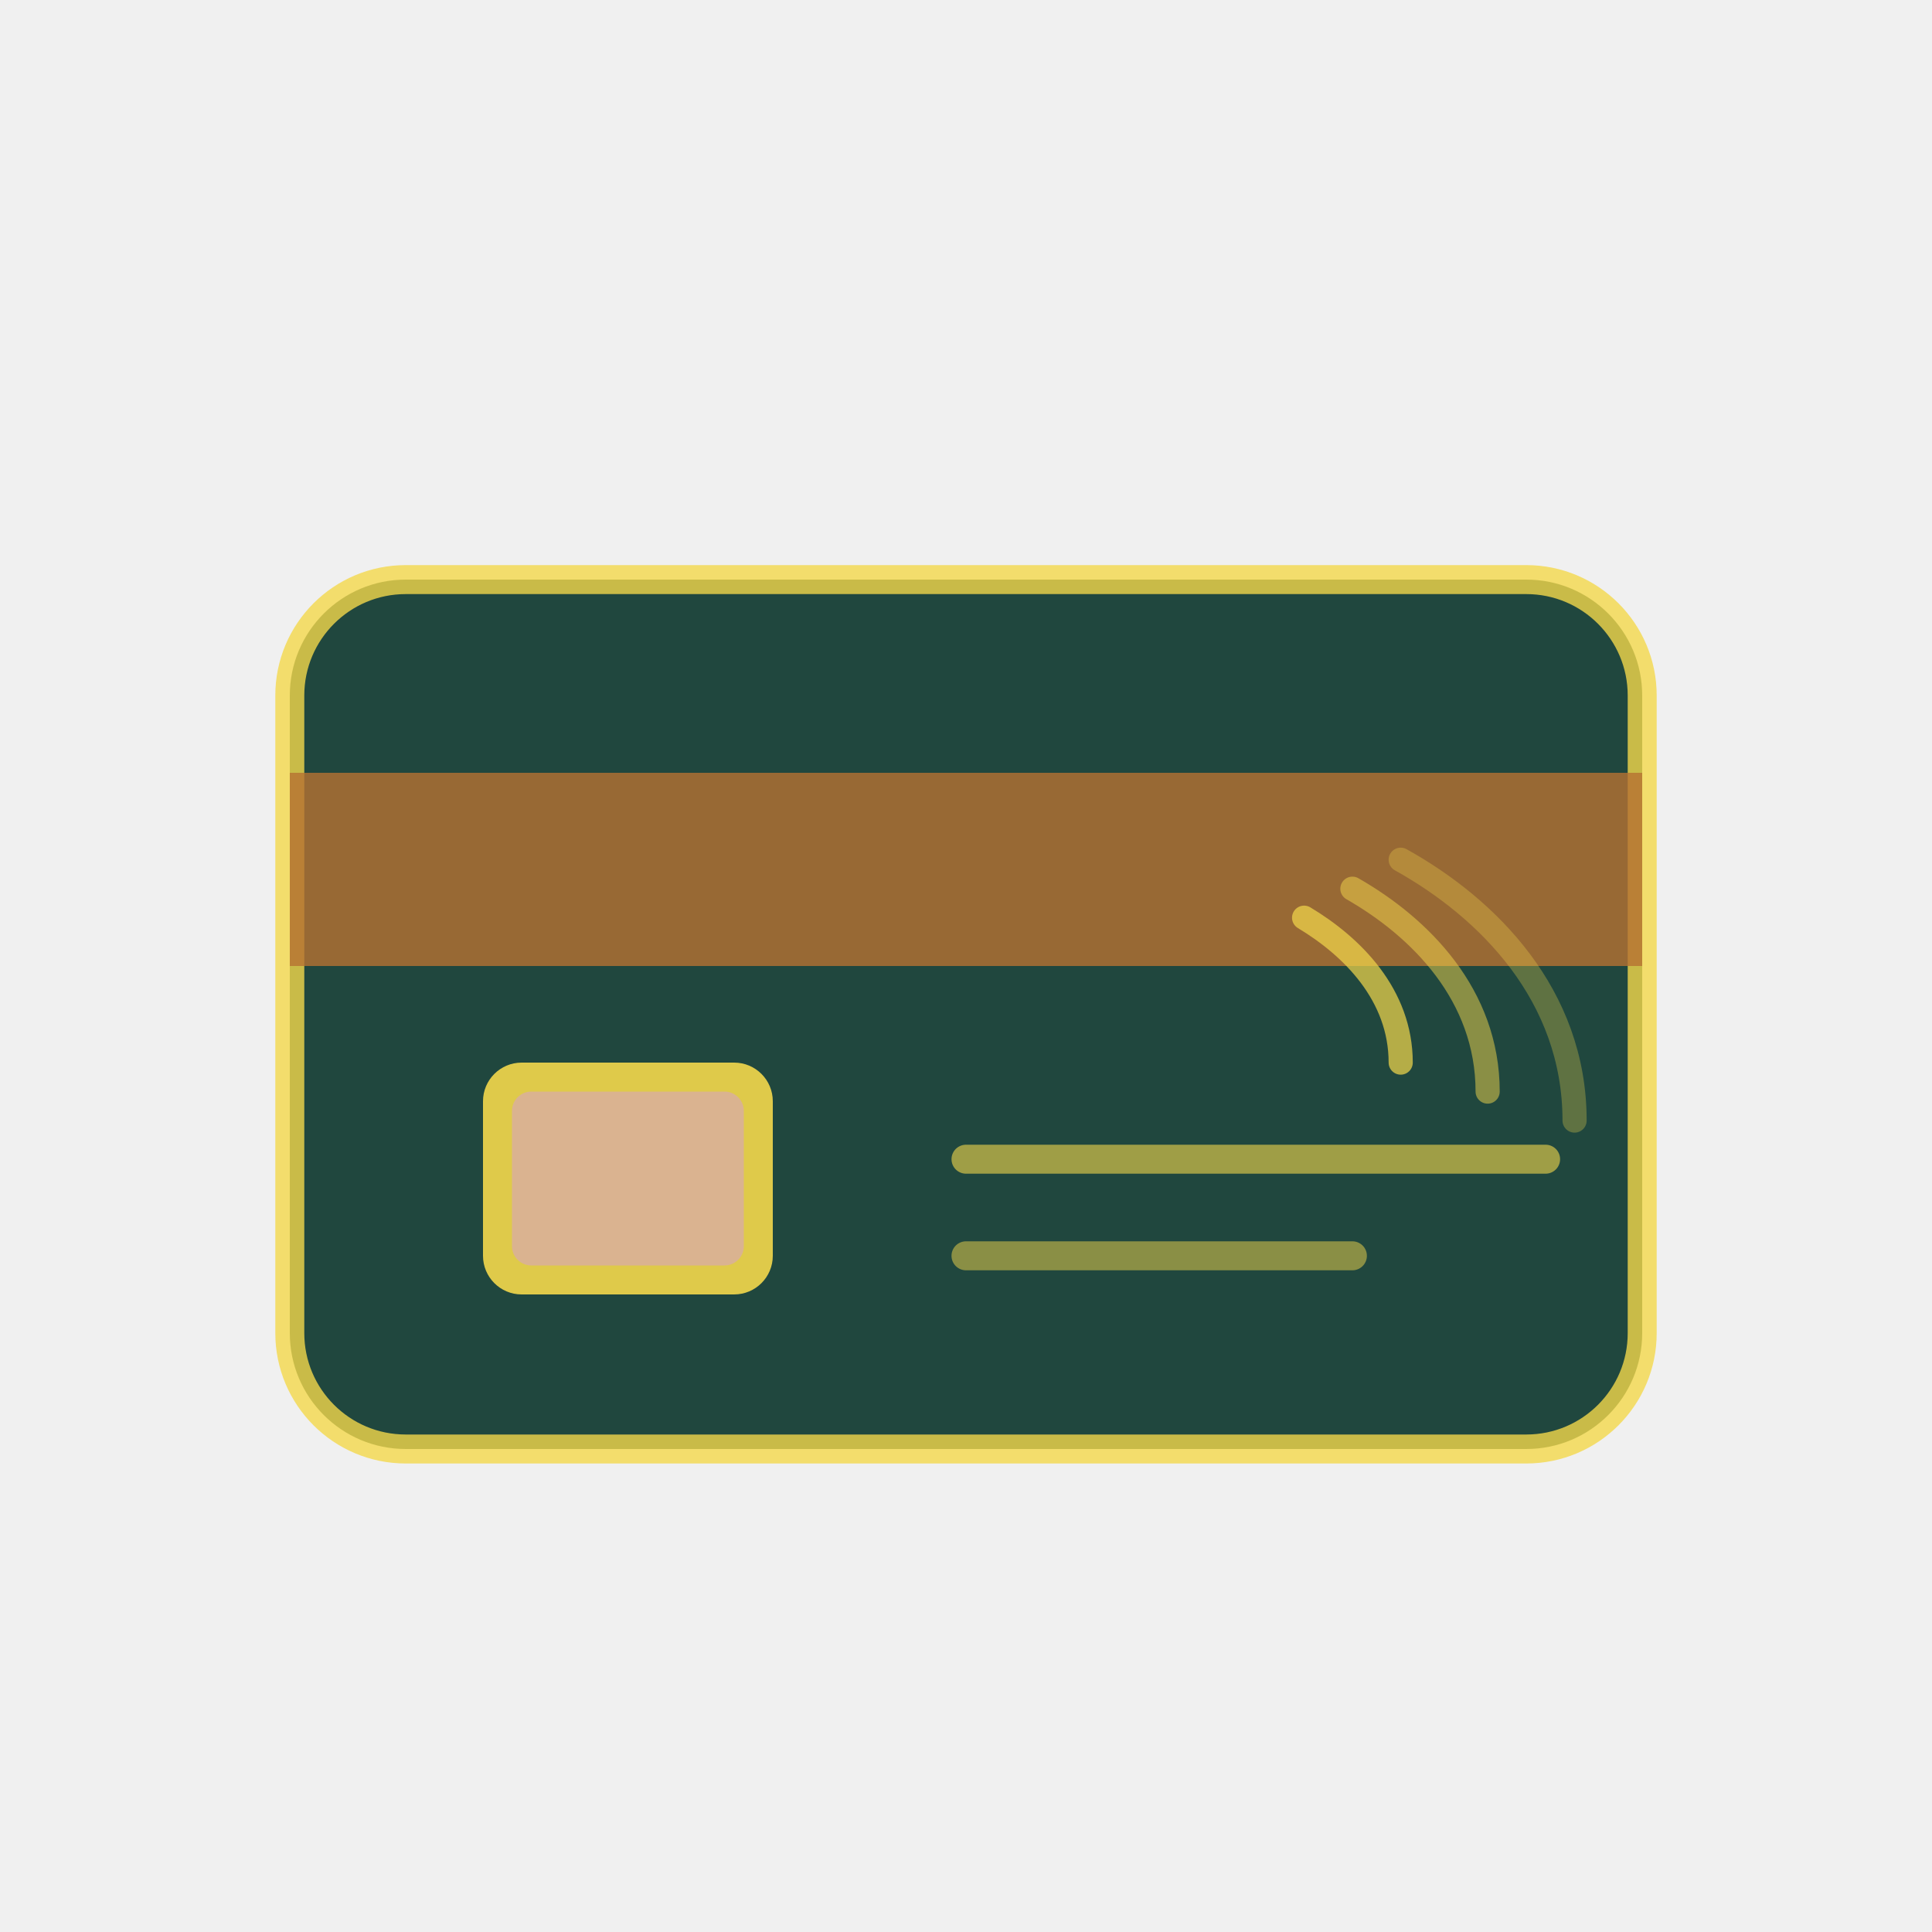
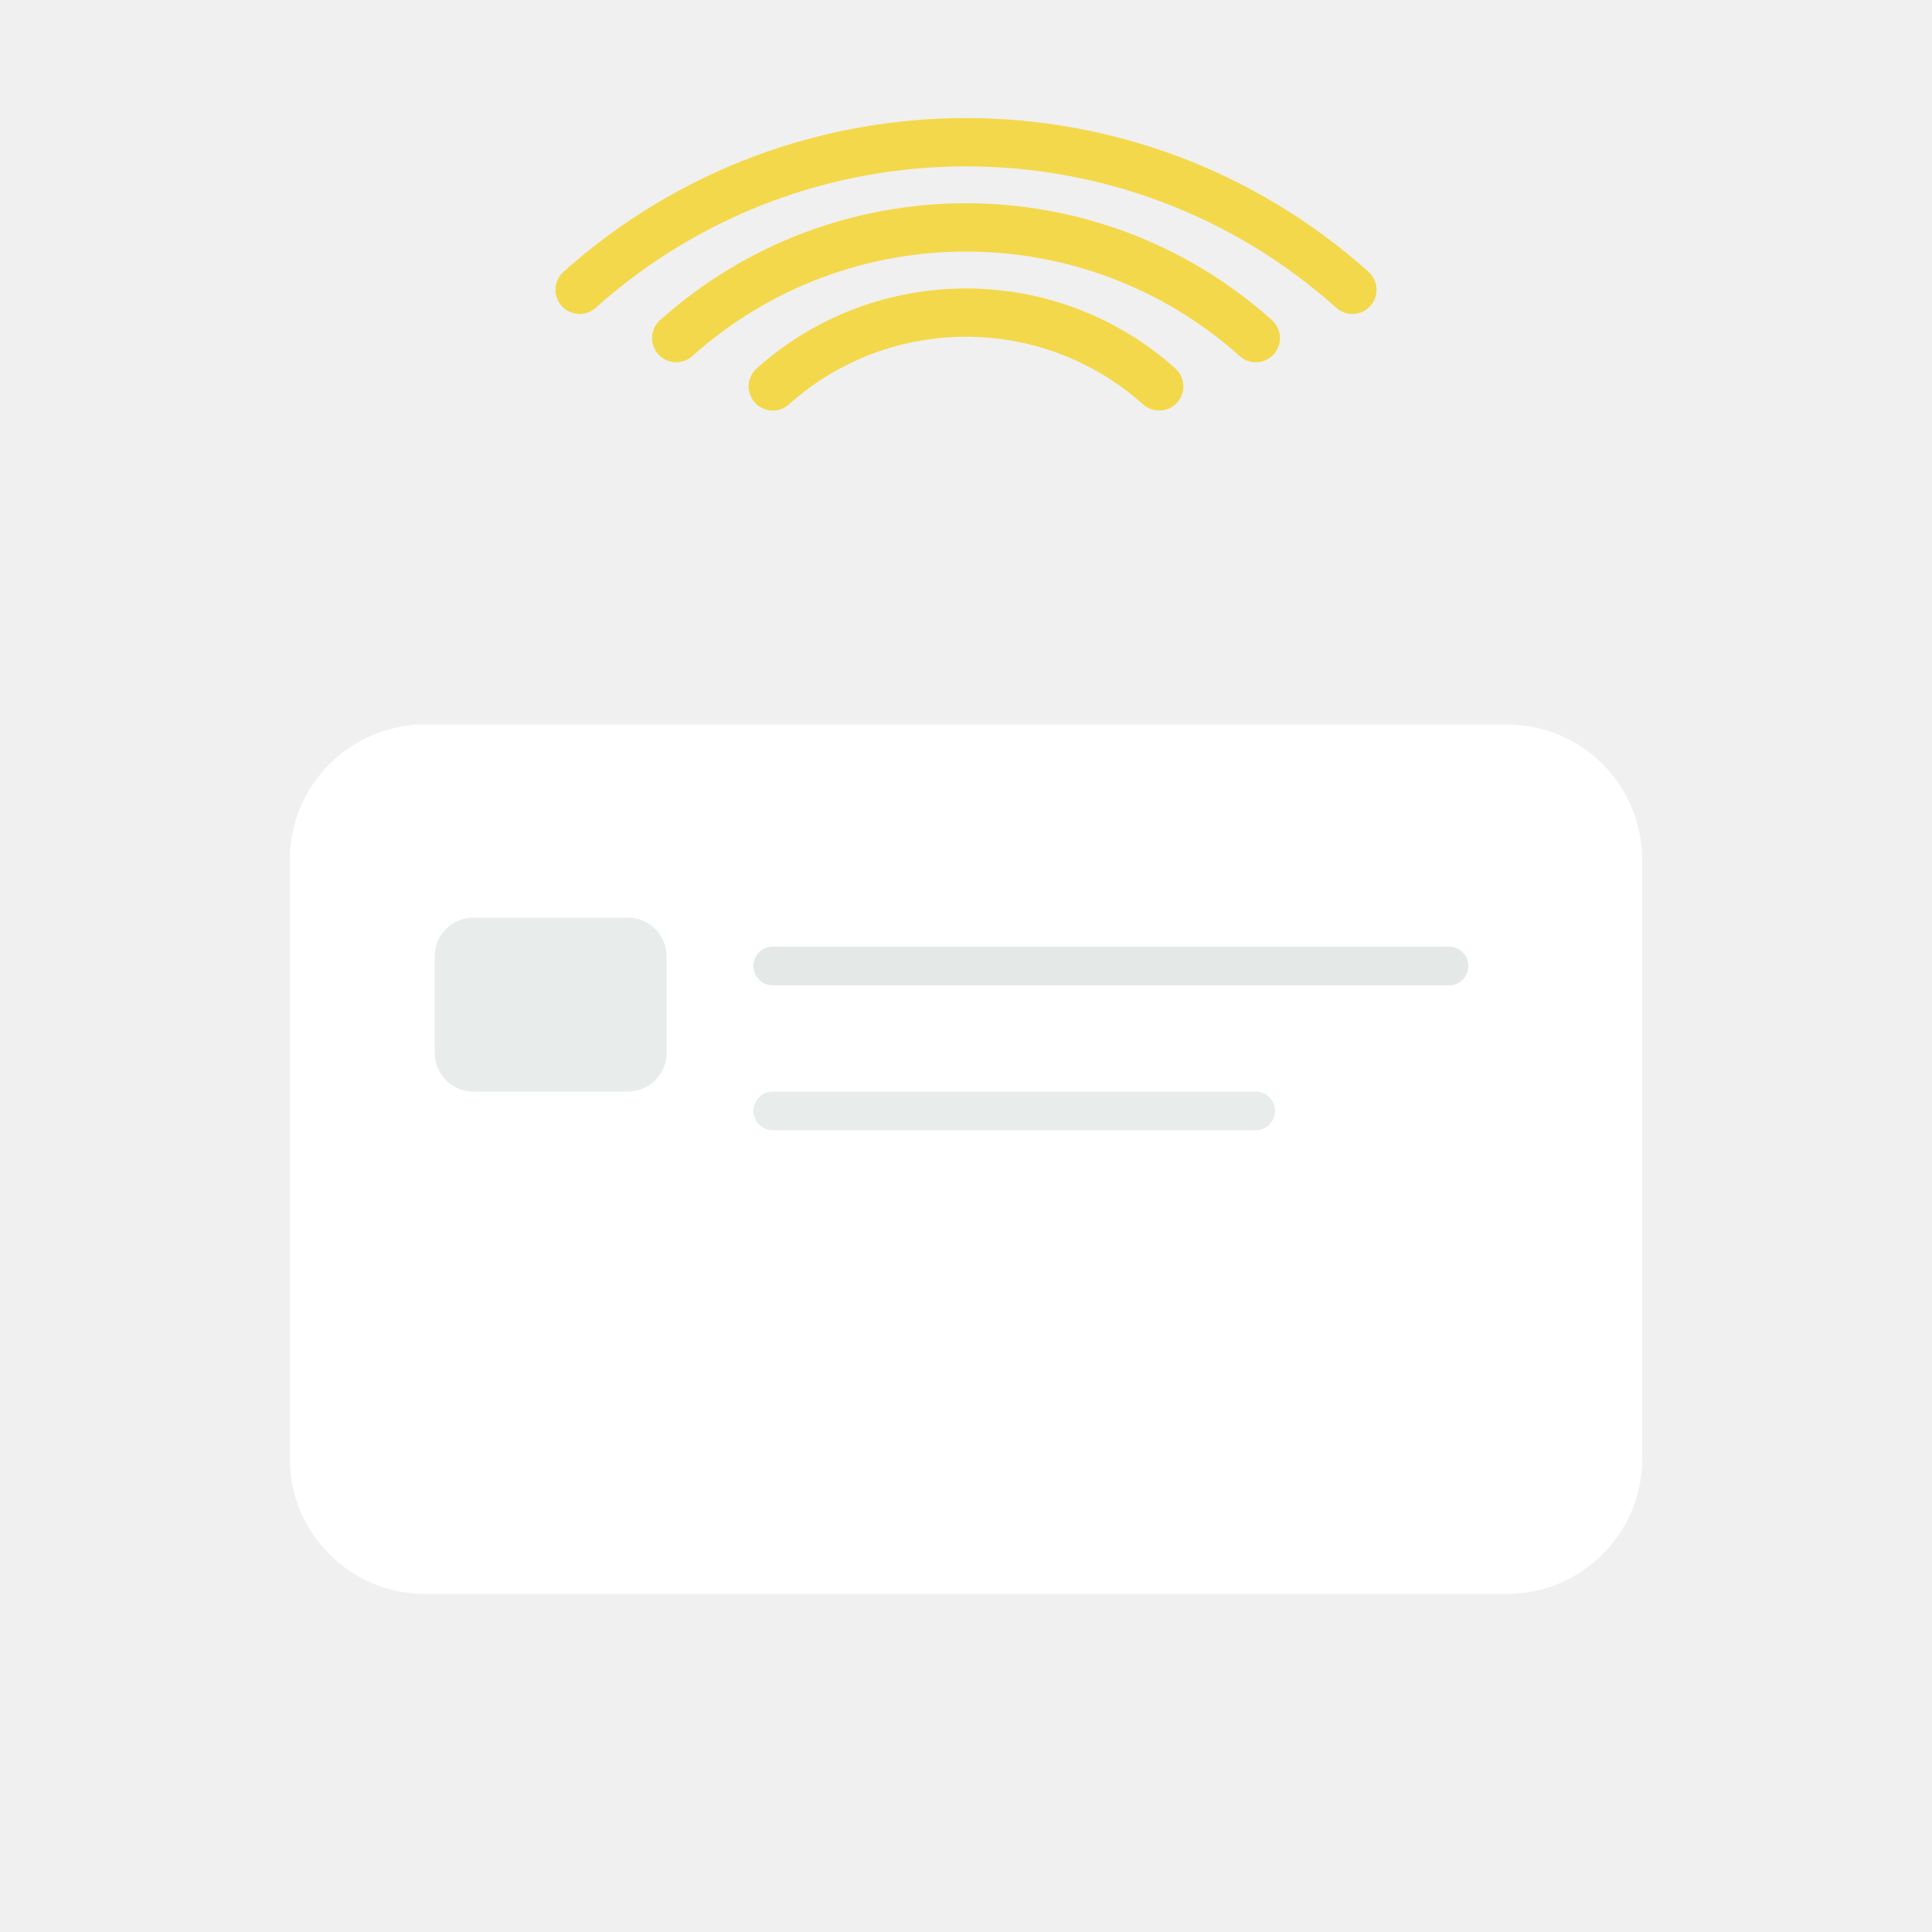
- <svg xmlns="http://www.w3.org/2000/svg" width="200" height="200" viewBox="0 0 200 200" fill="none">
-   <rect x="30" y="60" width="140" height="90" rx="12" fill="#163f36" opacity="0.95" />
-   <rect x="30" y="60" width="140" height="90" rx="12" stroke="#f4d84b" stroke-width="3" opacity="0.8" />
-   <rect x="30" y="80" width="140" height="20" fill="#b77232" opacity="0.8" />
-   <rect x="50" y="110" width="30" height="24" rx="4" fill="#f4d84b" opacity="0.9" />
-   <rect x="53" y="113" width="24" height="18" rx="2" fill="#dab390" />
-   <line x1="100" y1="120" x2="160" y2="120" stroke="#f4d84b" stroke-width="3" opacity="0.6" stroke-linecap="round" />
-   <line x1="100" y1="130" x2="140" y2="130" stroke="#f4d84b" stroke-width="3" opacity="0.5" stroke-linecap="round" />
-   <path d="M135 95C140 98 145 103 145 110" stroke="#f4d84b" stroke-width="2.5" stroke-linecap="round" fill="none" opacity="0.7" />
-   <path d="M140 92C147 96 154 103 154 113" stroke="#f4d84b" stroke-width="2.5" stroke-linecap="round" fill="none" opacity="0.5" />
-   <path d="M145 89C154 94 163 103 163 116" stroke="#f4d84b" stroke-width="2.5" stroke-linecap="round" fill="none" opacity="0.3" />
+ <svg xmlns="http://www.w3.org/2000/svg" width="200" height="200" viewBox="0 0 200 200" role="img" aria-label="Tap card to pay">
+   <rect x="30" y="75" width="140" height="90" rx="14" fill="#FFFFFF" />
+   <rect x="45" y="95" width="24" height="18" rx="4" fill="#163f36" opacity="0.1" />
+   <line x1="80" y1="100" x2="150" y2="100" stroke="#163f36" stroke-linecap="round" stroke-width="4" opacity="0.12" />
+   <line x1="80" y1="115" x2="130" y2="115" stroke="#163f36" stroke-linecap="round" stroke-width="4" opacity="0.1" />
+   <g transform="translate(100, 55)" stroke="#f4d84b" stroke-linecap="round" fill="none" stroke-width="5">
+     <path d="M -20 -15 A 30 30 0 0 1 20 -15" />
+     <path d="M -30 -20 A 45 45 0 0 1 30 -20" />
+     <path d="M -40 -25 A 60 60 0 0 1 40 -25" />
+   </g>
</svg>
